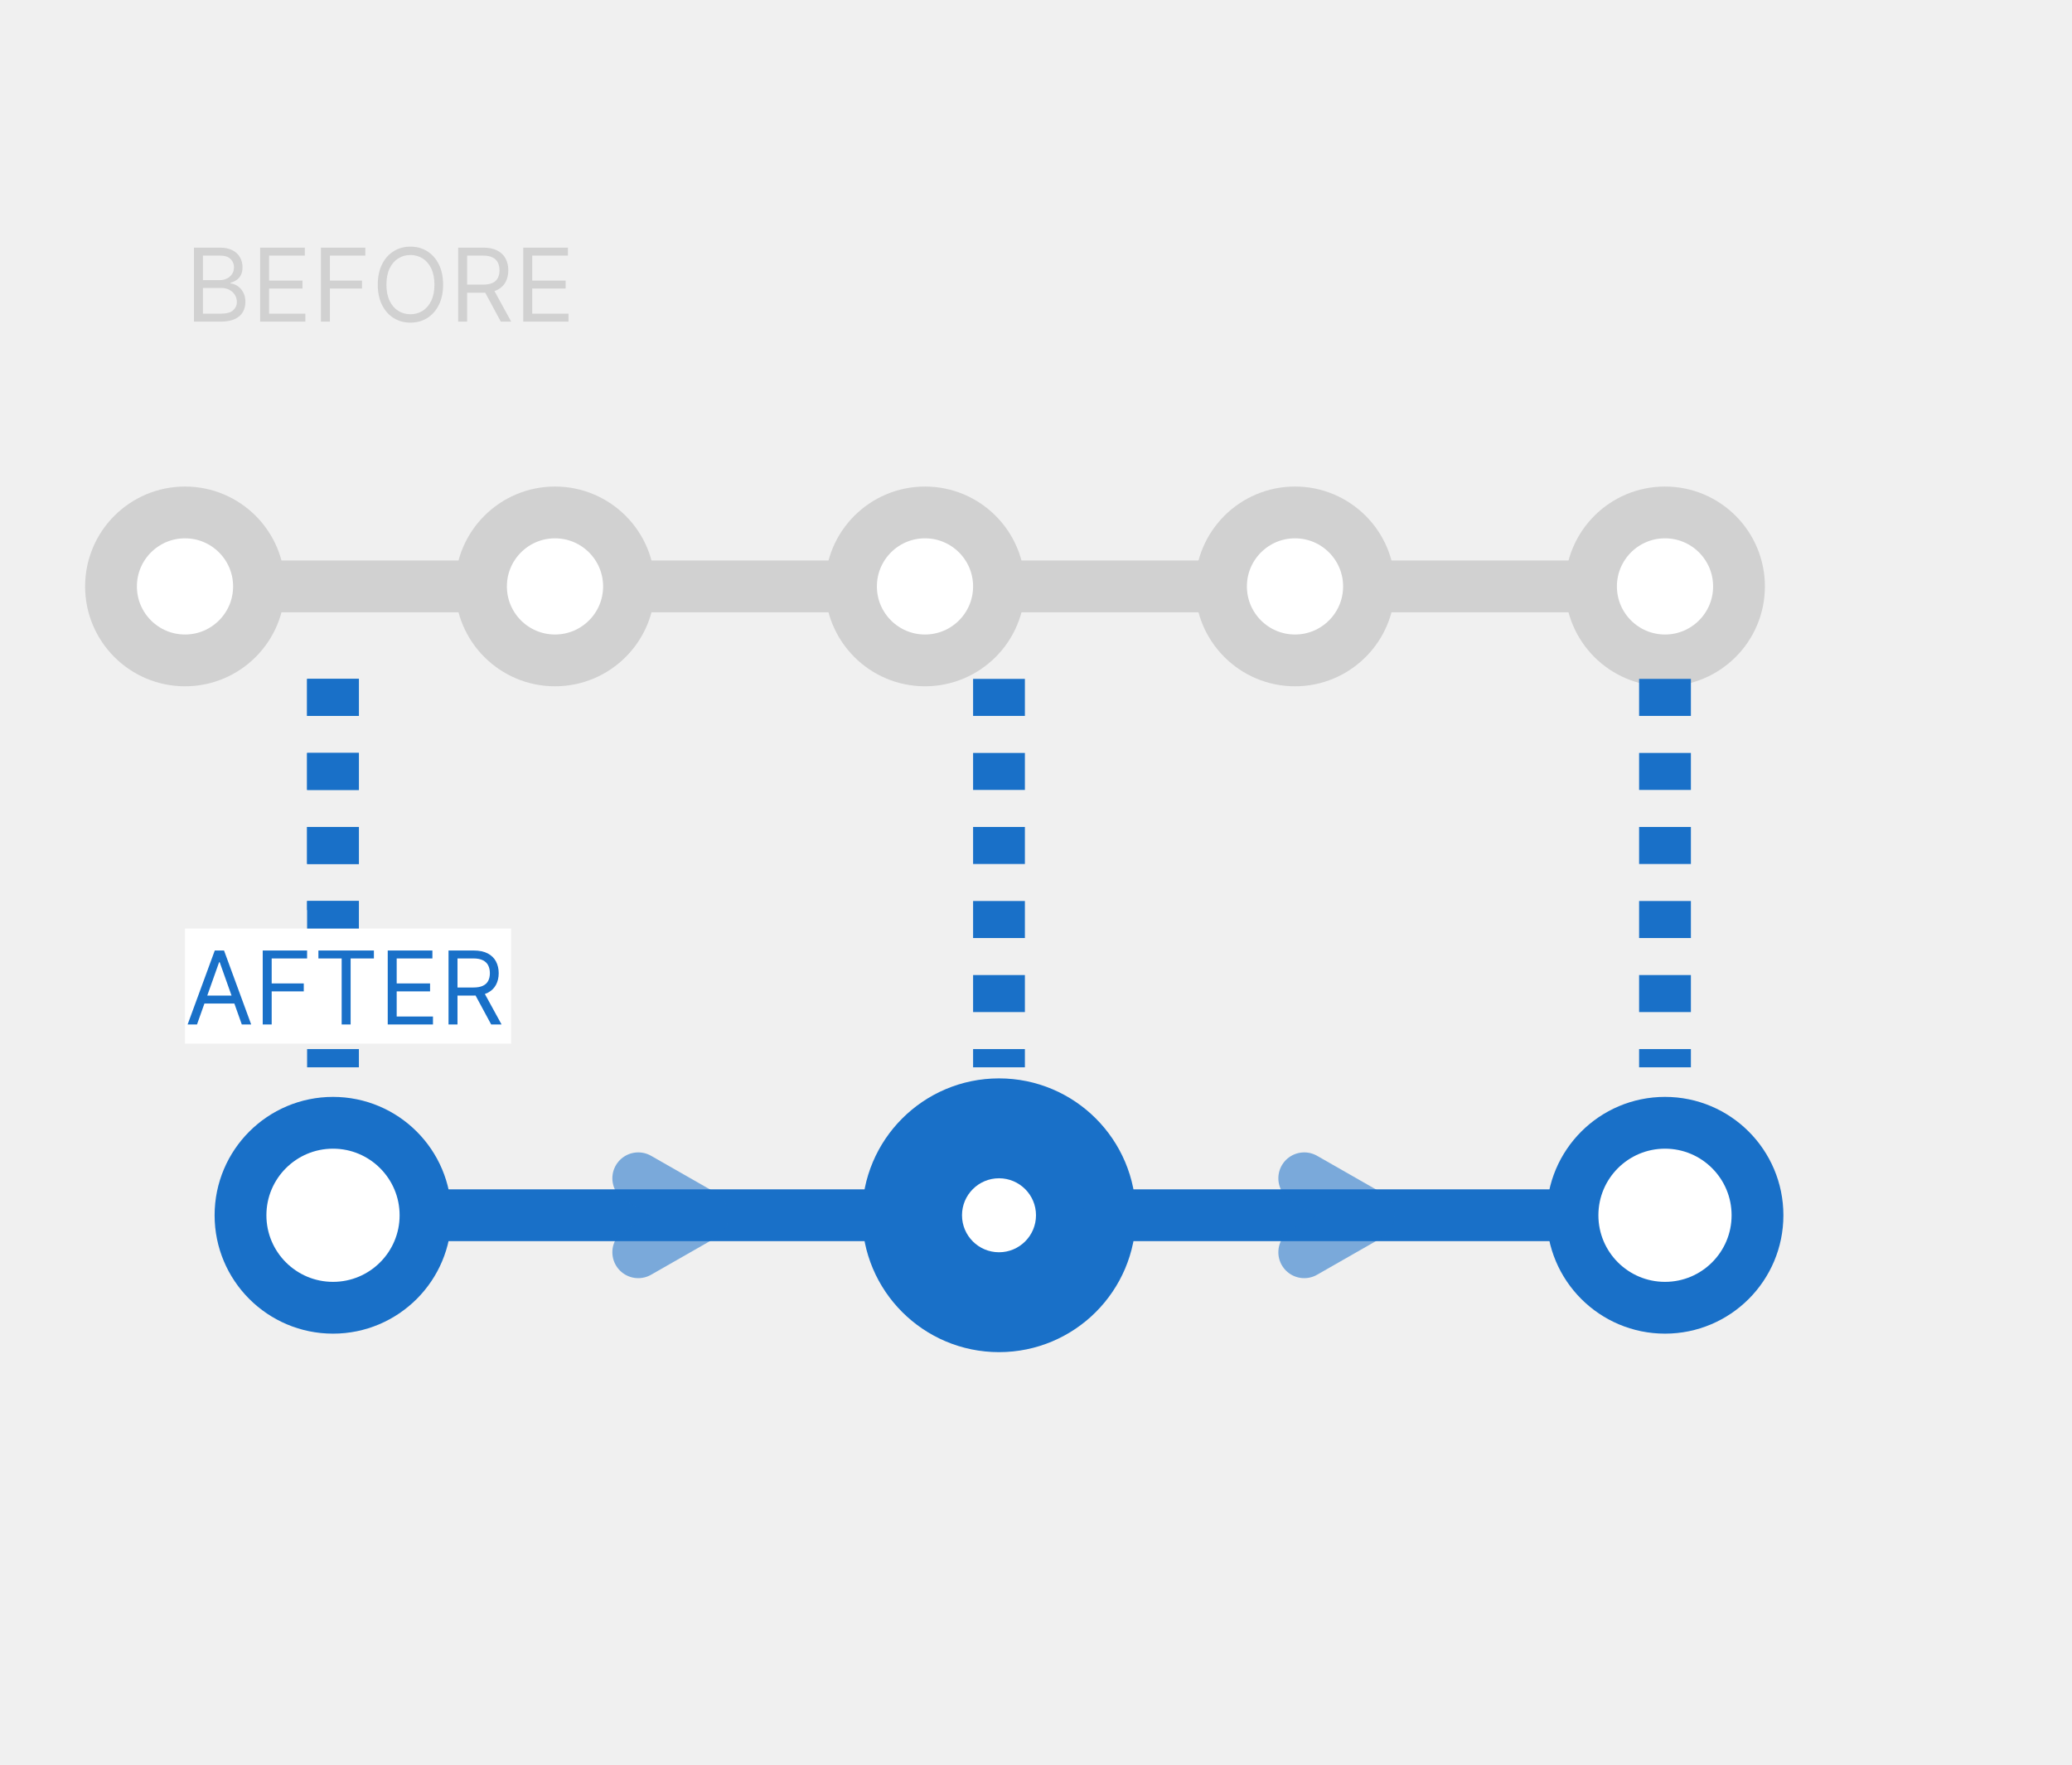
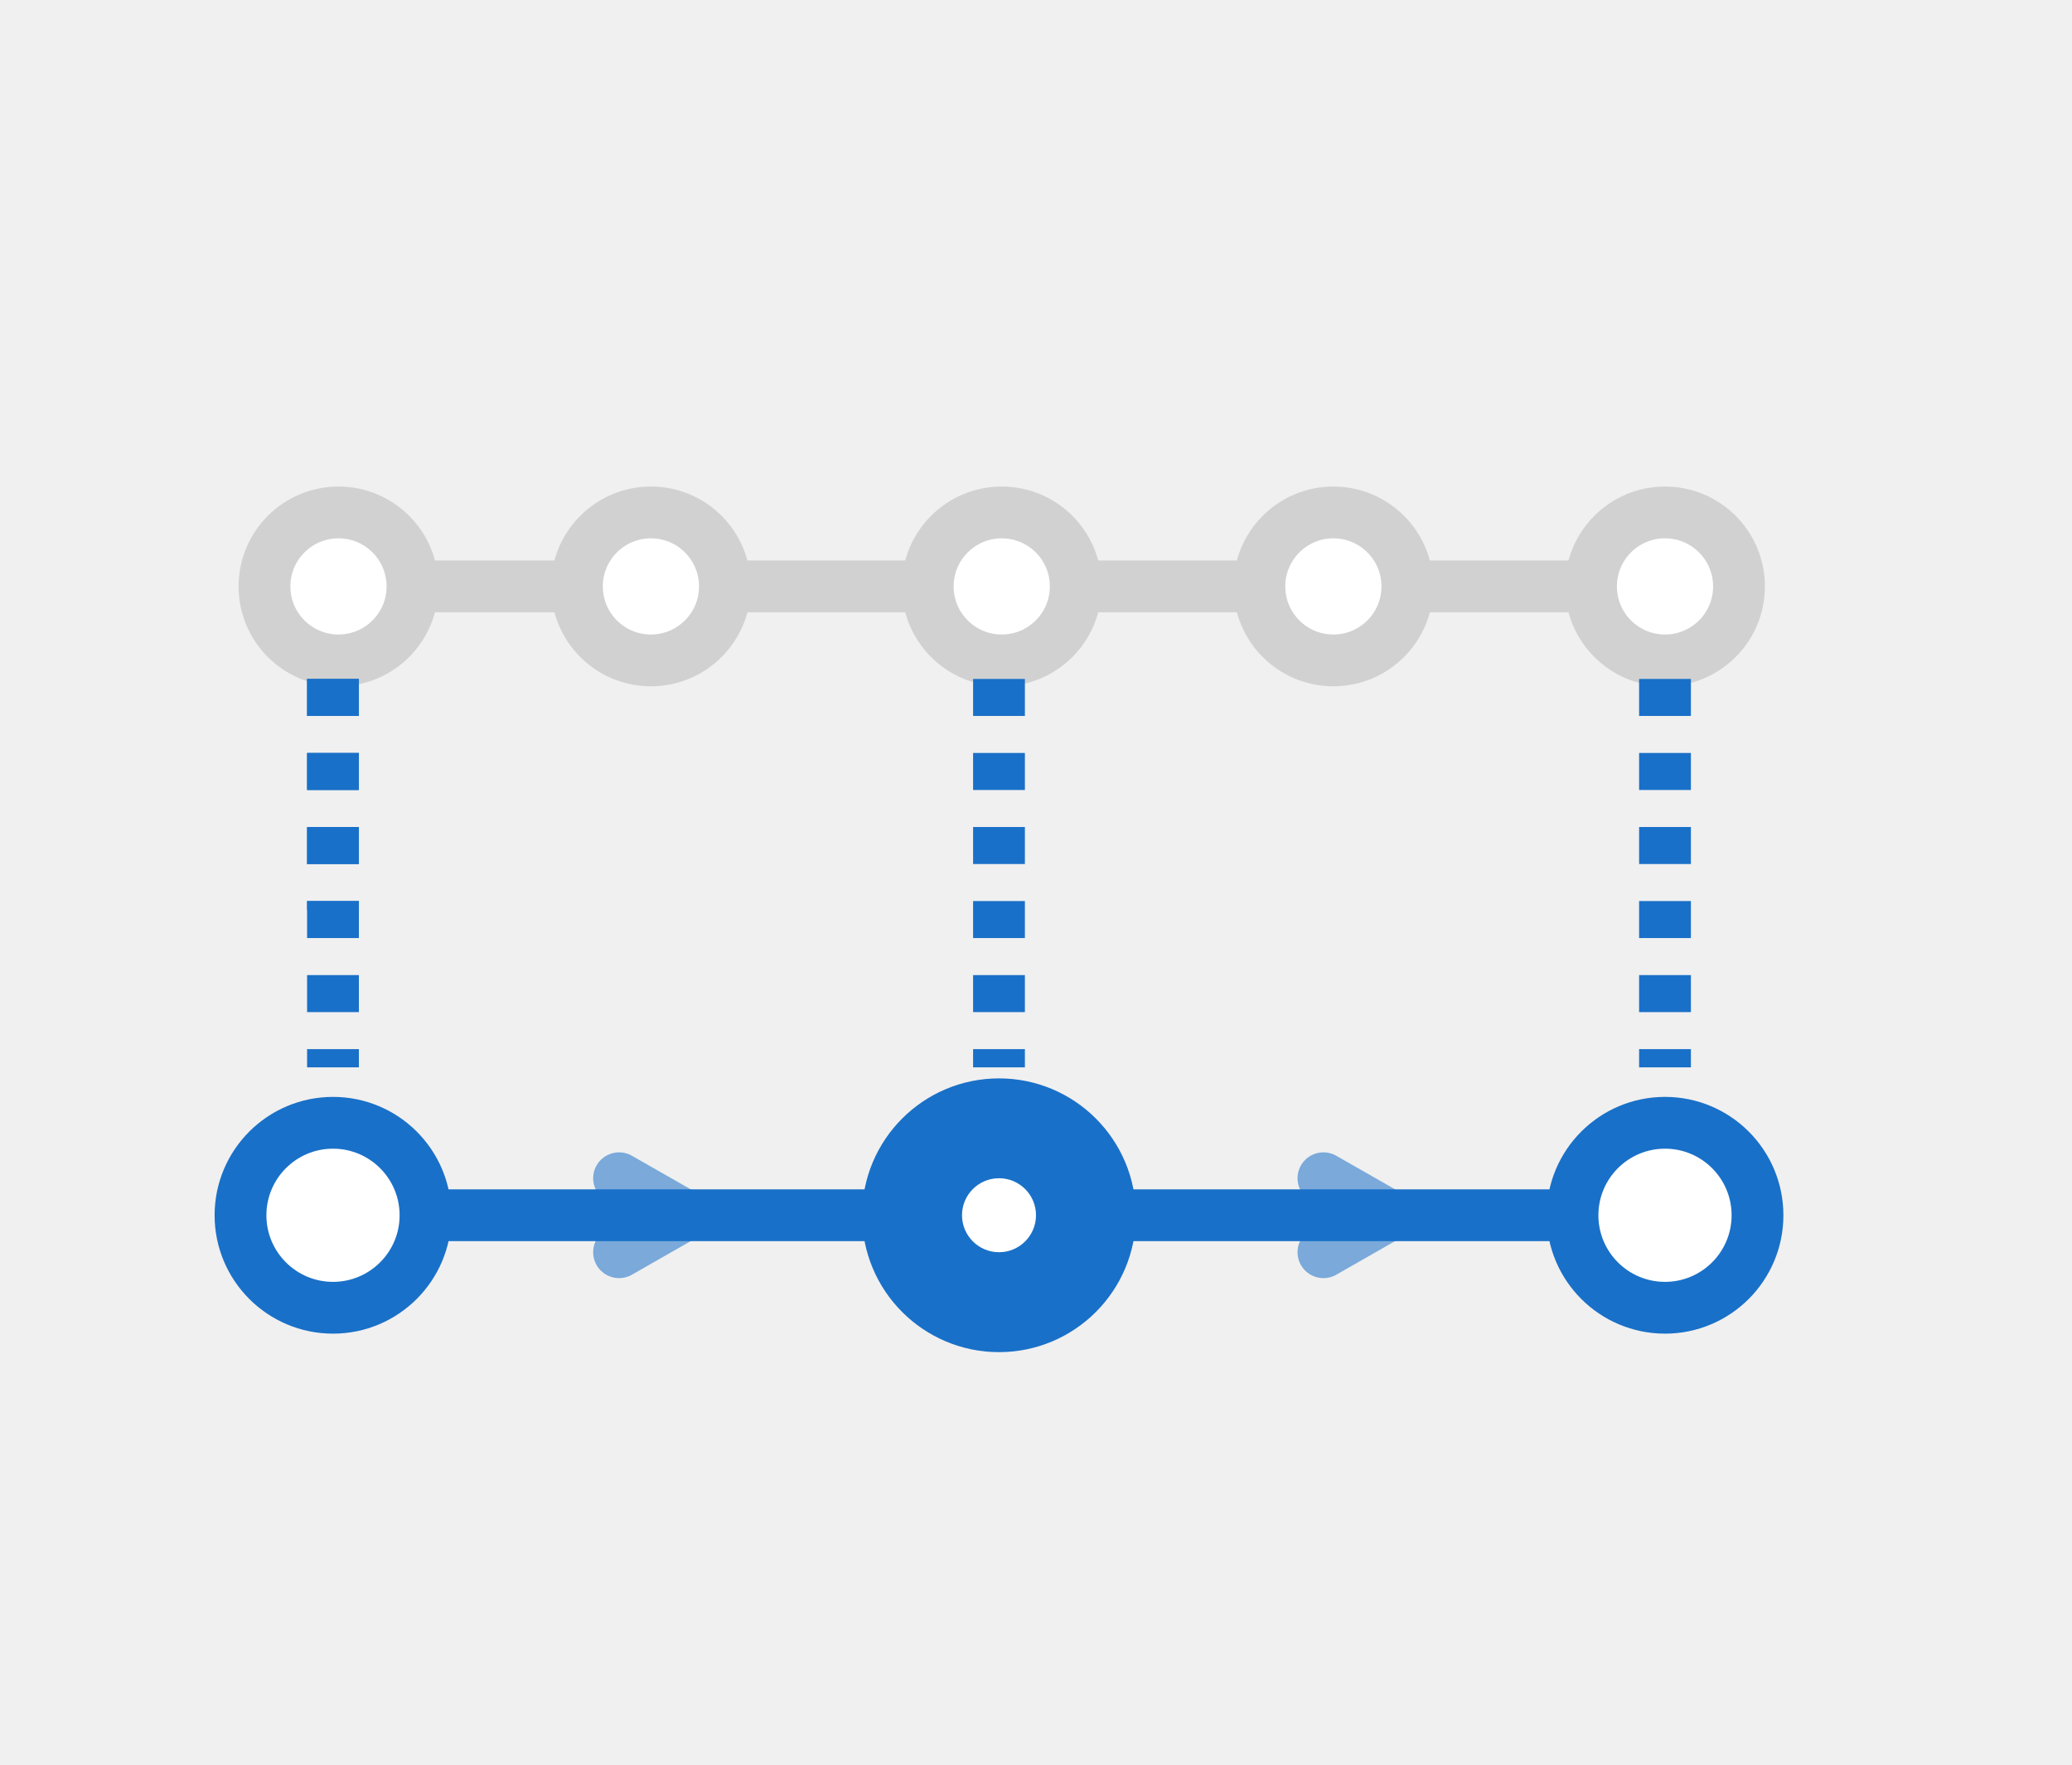
<svg xmlns="http://www.w3.org/2000/svg" width="108" height="92" viewBox="0 0 108 92" fill="none">
-   <g>
-     <path d="M10.11 16.768V12.91H11.458C11.727 12.91 11.948 12.957 12.123 13.05C12.297 13.142 12.428 13.265 12.513 13.421C12.598 13.575 12.641 13.747 12.641 13.935C12.641 14.101 12.611 14.238 12.552 14.346C12.495 14.454 12.418 14.539 12.323 14.602C12.228 14.665 12.126 14.711 12.016 14.741V14.779C12.134 14.786 12.252 14.828 12.372 14.903C12.491 14.978 12.591 15.086 12.671 15.227C12.751 15.368 12.792 15.54 12.792 15.743C12.792 15.936 12.748 16.11 12.66 16.265C12.572 16.419 12.433 16.542 12.243 16.632C12.054 16.722 11.807 16.768 11.503 16.768H10.11ZM10.577 16.353H11.503C11.809 16.353 12.025 16.294 12.153 16.176C12.282 16.057 12.347 15.912 12.347 15.743C12.347 15.612 12.314 15.492 12.247 15.381C12.181 15.27 12.086 15.181 11.963 15.114C11.84 15.046 11.694 15.012 11.526 15.012H10.577V16.353ZM10.577 14.605H11.443C11.584 14.605 11.71 14.578 11.823 14.523C11.938 14.467 12.028 14.389 12.095 14.289C12.162 14.189 12.196 14.071 12.196 13.935C12.196 13.765 12.137 13.622 12.019 13.504C11.901 13.384 11.714 13.325 11.458 13.325H10.577V14.605ZM13.559 16.768V12.91H15.887V13.325H14.026V14.628H15.766V15.042H14.026V16.353H15.917V16.768H13.559ZM16.729 16.768V12.91H19.041V13.325H17.196V14.628H18.868V15.042H17.196V16.768H16.729ZM23.096 14.839C23.096 15.246 23.023 15.597 22.876 15.894C22.729 16.19 22.527 16.419 22.271 16.579C22.015 16.74 21.722 16.82 21.393 16.82C21.064 16.82 20.772 16.74 20.516 16.579C20.26 16.419 20.058 16.19 19.911 15.894C19.764 15.597 19.691 15.246 19.691 14.839C19.691 14.432 19.764 14.081 19.911 13.784C20.058 13.488 20.26 13.259 20.516 13.099C20.772 12.938 21.064 12.858 21.393 12.858C21.722 12.858 22.015 12.938 22.271 13.099C22.527 13.259 22.729 13.488 22.876 13.784C23.023 14.081 23.096 14.432 23.096 14.839ZM22.644 14.839C22.644 14.505 22.588 14.223 22.476 13.993C22.366 13.764 22.216 13.59 22.026 13.472C21.838 13.354 21.627 13.295 21.393 13.295C21.16 13.295 20.948 13.354 20.759 13.472C20.57 13.59 20.42 13.764 20.309 13.993C20.198 14.223 20.143 14.505 20.143 14.839C20.143 15.173 20.198 15.455 20.309 15.685C20.42 15.914 20.57 16.088 20.759 16.206C20.948 16.324 21.16 16.383 21.393 16.383C21.627 16.383 21.838 16.324 22.026 16.206C22.216 16.088 22.366 15.914 22.476 15.685C22.588 15.455 22.644 15.173 22.644 14.839ZM23.881 16.768V12.91H25.185C25.486 12.91 25.733 12.962 25.927 13.065C26.12 13.167 26.263 13.307 26.356 13.485C26.449 13.663 26.495 13.866 26.495 14.093C26.495 14.32 26.449 14.522 26.356 14.698C26.263 14.873 26.121 15.012 25.929 15.112C25.736 15.211 25.491 15.261 25.192 15.261H24.137V14.839H25.177C25.383 14.839 25.549 14.809 25.674 14.749C25.801 14.688 25.893 14.603 25.949 14.492C26.007 14.381 26.036 14.248 26.036 14.093C26.036 13.939 26.007 13.804 25.949 13.688C25.892 13.573 25.799 13.484 25.672 13.421C25.546 13.357 25.378 13.325 25.17 13.325H24.348V16.768H23.881ZM25.697 15.035L26.646 16.768H26.104L25.17 15.035H25.697ZM27.274 16.768V12.91H29.602V13.325H27.741V14.628H29.481V15.042H27.741V16.353H29.632V16.768H27.274Z" fill="#D1D1D1" />
-     <path d="M13.5 30.57H25.071" stroke="#D1D1D1" stroke-width="2.7" />
-     <path d="M32.786 30.57H44.357" stroke="#D1D1D1" stroke-width="2.7" />
-     <path d="M52.071 30.57H63.643" stroke="#D1D1D1" stroke-width="2.7" />
-     <path d="M71.357 30.57H82.928" stroke="#D1D1D1" stroke-width="2.7" />
-     <path d="M9.643 34.429C11.773 34.429 13.5 32.702 13.5 30.572C13.5 28.442 11.773 26.715 9.643 26.715C7.513 26.715 5.786 28.442 5.786 30.572C5.786 32.702 7.513 34.429 9.643 34.429Z" fill="white" stroke="#D1D1D1" stroke-width="2.7" />
-     <path d="M28.928 34.429C31.059 34.429 32.786 32.702 32.786 30.572C32.786 28.442 31.059 26.715 28.928 26.715C26.798 26.715 25.071 28.442 25.071 30.572C25.071 32.702 26.798 34.429 28.928 34.429Z" fill="white" stroke="#D1D1D1" stroke-width="2.7" />
-     <path d="M48.214 34.429C50.344 34.429 52.071 32.702 52.071 30.572C52.071 28.442 50.344 26.715 48.214 26.715C46.084 26.715 44.357 28.442 44.357 30.572C44.357 32.702 46.084 34.429 48.214 34.429Z" fill="white" stroke="#D1D1D1" stroke-width="2.7" />
-     <path d="M67.5 34.429C69.63 34.429 71.357 32.702 71.357 30.572C71.357 28.442 69.63 26.715 67.5 26.715C65.37 26.715 63.643 28.442 63.643 30.572C63.643 32.702 65.37 34.429 67.5 34.429Z" fill="white" stroke="#D1D1D1" stroke-width="2.7" />
-     <path d="M86.786 34.429C88.916 34.429 90.643 32.702 90.643 30.572C90.643 28.442 88.916 26.715 86.786 26.715C84.656 26.715 82.929 28.442 82.929 30.572C82.929 32.702 84.656 34.429 86.786 34.429Z" fill="white" stroke="#D1D1D1" stroke-width="2.7" />
-   </g>
-   <g>
-     <path d="M17.357 35.393V55.643" stroke="#1970C8" stroke-width="2.7" stroke-dasharray="1.93 1.93" />
-     <path d="M17.357 35.393V47.445" stroke="#1970C8" stroke-width="2.7" stroke-dasharray="1.93 1.93" />
-     <path d="M52.071 35.393V55.643" stroke="#1970C8" stroke-width="2.7" stroke-dasharray="1.93 1.93" />
-     <path d="M86.786 35.393V55.643" stroke="#1970C8" stroke-width="2.7" stroke-dasharray="1.93 1.93" />
-   </g>
-   <rect width="17" height="6" transform="translate(9.64307 48.4102)" fill="white" />
-   <path d="M10.268 53.41H9.779L11.195 49.553H11.677L13.093 53.41H12.604L11.451 50.163H11.421L10.268 53.41ZM10.449 51.904H12.423V52.318H10.449V51.904ZM13.694 53.41V49.553H16.007V49.967H14.161V51.271H15.834V51.685H14.161V53.41H13.694ZM16.596 49.967V49.553H19.489V49.967H18.276V53.41H17.809V49.967H16.596ZM20.21 53.41V49.553H22.538V49.967H20.677V51.271H22.417V51.685H20.677V52.996H22.568V53.41H20.21ZM23.379 53.41V49.553H24.683C24.984 49.553 25.231 49.605 25.425 49.707C25.618 49.809 25.761 49.949 25.854 50.127C25.947 50.306 25.994 50.508 25.994 50.736C25.994 50.963 25.947 51.165 25.854 51.34C25.761 51.516 25.619 51.654 25.427 51.755C25.235 51.854 24.989 51.904 24.69 51.904H23.636V51.482H24.675C24.881 51.482 25.047 51.452 25.172 51.391C25.299 51.331 25.391 51.245 25.447 51.135C25.505 51.023 25.534 50.89 25.534 50.736C25.534 50.581 25.505 50.446 25.447 50.331C25.39 50.215 25.297 50.126 25.171 50.063C25.044 49.999 24.876 49.967 24.668 49.967H23.846V53.41H23.379ZM25.195 51.678L26.144 53.41H25.602L24.668 51.678H25.195Z" fill="#1970C8" />
+   <path d="M17.5 30.57H29.071" stroke="#D1D1D1" stroke-width="2.7" />
+   <path d="M35.786 30.57H47.357" stroke="#D1D1D1" stroke-width="2.7" />
+   <path d="M54.071 30.57H65.643" stroke="#D1D1D1" stroke-width="2.7" />
+   <path d="M71.357 30.57H82.928" stroke="#D1D1D1" stroke-width="2.7" />
+   <path d="M17.643 34.429C19.773 34.429 21.5 32.702 21.5 30.572C21.5 28.442 19.773 26.715 17.643 26.715C15.513 26.715 13.786 28.442 13.786 30.572C13.786 32.702 15.513 34.429 17.643 34.429Z" fill="white" stroke="#D1D1D1" stroke-width="2.7" />
+   <path d="M33.928 34.429C36.059 34.429 37.786 32.702 37.786 30.572C37.786 28.442 36.059 26.715 33.928 26.715C31.798 26.715 30.071 28.442 30.071 30.572C30.071 32.702 31.798 34.429 33.928 34.429Z" fill="white" stroke="#D1D1D1" stroke-width="2.7" />
+   <path d="M52.214 34.429C54.344 34.429 56.071 32.702 56.071 30.572C56.071 28.442 54.344 26.715 52.214 26.715C50.084 26.715 48.357 28.442 48.357 30.572C48.357 32.702 50.084 34.429 52.214 34.429Z" fill="white" stroke="#D1D1D1" stroke-width="2.7" />
+   <path d="M69.5 34.429C71.63 34.429 73.357 32.702 73.357 30.572C73.357 28.442 71.63 26.715 69.5 26.715C67.37 26.715 65.643 28.442 65.643 30.572C65.643 32.702 67.37 34.429 69.5 34.429Z" fill="white" stroke="#D1D1D1" stroke-width="2.7" />
+   <path d="M86.786 34.429C88.916 34.429 90.643 32.702 90.643 30.572C90.643 28.442 88.916 26.715 86.786 26.715C84.656 26.715 82.929 28.442 82.929 30.572C82.929 32.702 84.656 34.429 86.786 34.429Z" fill="white" stroke="#D1D1D1" stroke-width="2.7" />
+   <path d="M17.357 35.395V55.645" stroke="#1970C8" stroke-width="2.7" stroke-dasharray="1.93 1.93" />
+   <path d="M17.357 35.395V47.447" stroke="#1970C8" stroke-width="2.7" stroke-dasharray="1.93 1.93" />
+   <path d="M52.071 35.395V55.645" stroke="#1970C8" stroke-width="2.7" stroke-dasharray="1.93 1.93" />
+   <path d="M86.786 35.395V55.645" stroke="#1970C8" stroke-width="2.7" stroke-dasharray="1.93 1.93" />
  <path d="M23.143 63.355H46.286" stroke="#1970C8" stroke-width="2.7" />
-   <path opacity="0.55" d="M33.268 61.428L36.643 63.356L33.268 65.285" stroke="#1970C8" stroke-width="2.7" stroke-linecap="round" stroke-linejoin="round" />
+   <path opacity="0.55" d="M32.268 61.426L35.643 63.354L32.268 65.283" stroke="#1970C8" stroke-width="2.7" stroke-linecap="round" stroke-linejoin="round" />
  <path d="M57.857 63.355H81" stroke="#1970C8" stroke-width="2.7" />
-   <path opacity="0.55" d="M67.982 61.428L71.357 63.356L67.982 65.285" stroke="#1970C8" stroke-width="2.7" stroke-linecap="round" stroke-linejoin="round" />
+   <path opacity="0.55" d="M68.982 61.426L72.357 63.354L68.982 65.283" stroke="#1970C8" stroke-width="2.7" stroke-linecap="round" stroke-linejoin="round" />
  <path d="M17.358 68.178C20.02 68.178 22.179 66.019 22.179 63.357C22.179 60.694 20.02 58.535 17.358 58.535C14.695 58.535 12.536 60.694 12.536 63.357C12.536 66.019 14.695 68.178 17.358 68.178Z" fill="white" stroke="#1970C8" stroke-width="2.7" />
  <path d="M52.072 69.142C55.267 69.142 57.858 66.551 57.858 63.356C57.858 60.161 55.267 57.57 52.072 57.57C48.877 57.57 46.286 60.161 46.286 63.356C46.286 66.551 48.877 69.142 52.072 69.142Z" fill="#1970C8" stroke="#1970C8" stroke-width="2.7" />
  <path d="M86.786 68.178C89.449 68.178 91.607 66.019 91.607 63.357C91.607 60.694 89.449 58.535 86.786 58.535C84.123 58.535 81.964 60.694 81.964 63.357C81.964 66.019 84.123 68.178 86.786 68.178Z" fill="white" stroke="#1970C8" stroke-width="2.7" />
-   <path d="M52.072 65.285C53.137 65.285 54 64.421 54 63.356C54 62.291 53.137 61.428 52.072 61.428C51.007 61.428 50.143 62.291 50.143 63.356C50.143 64.421 51.007 65.285 52.072 65.285Z" fill="white" />
+   <path d="M52.072 65.283C53.137 65.283 54 64.419 54 63.354C54 62.289 53.137 61.426 52.072 61.426C51.007 61.426 50.143 62.289 50.143 63.354C50.143 64.419 51.007 65.283 52.072 65.283Z" fill="white" />
</svg>
